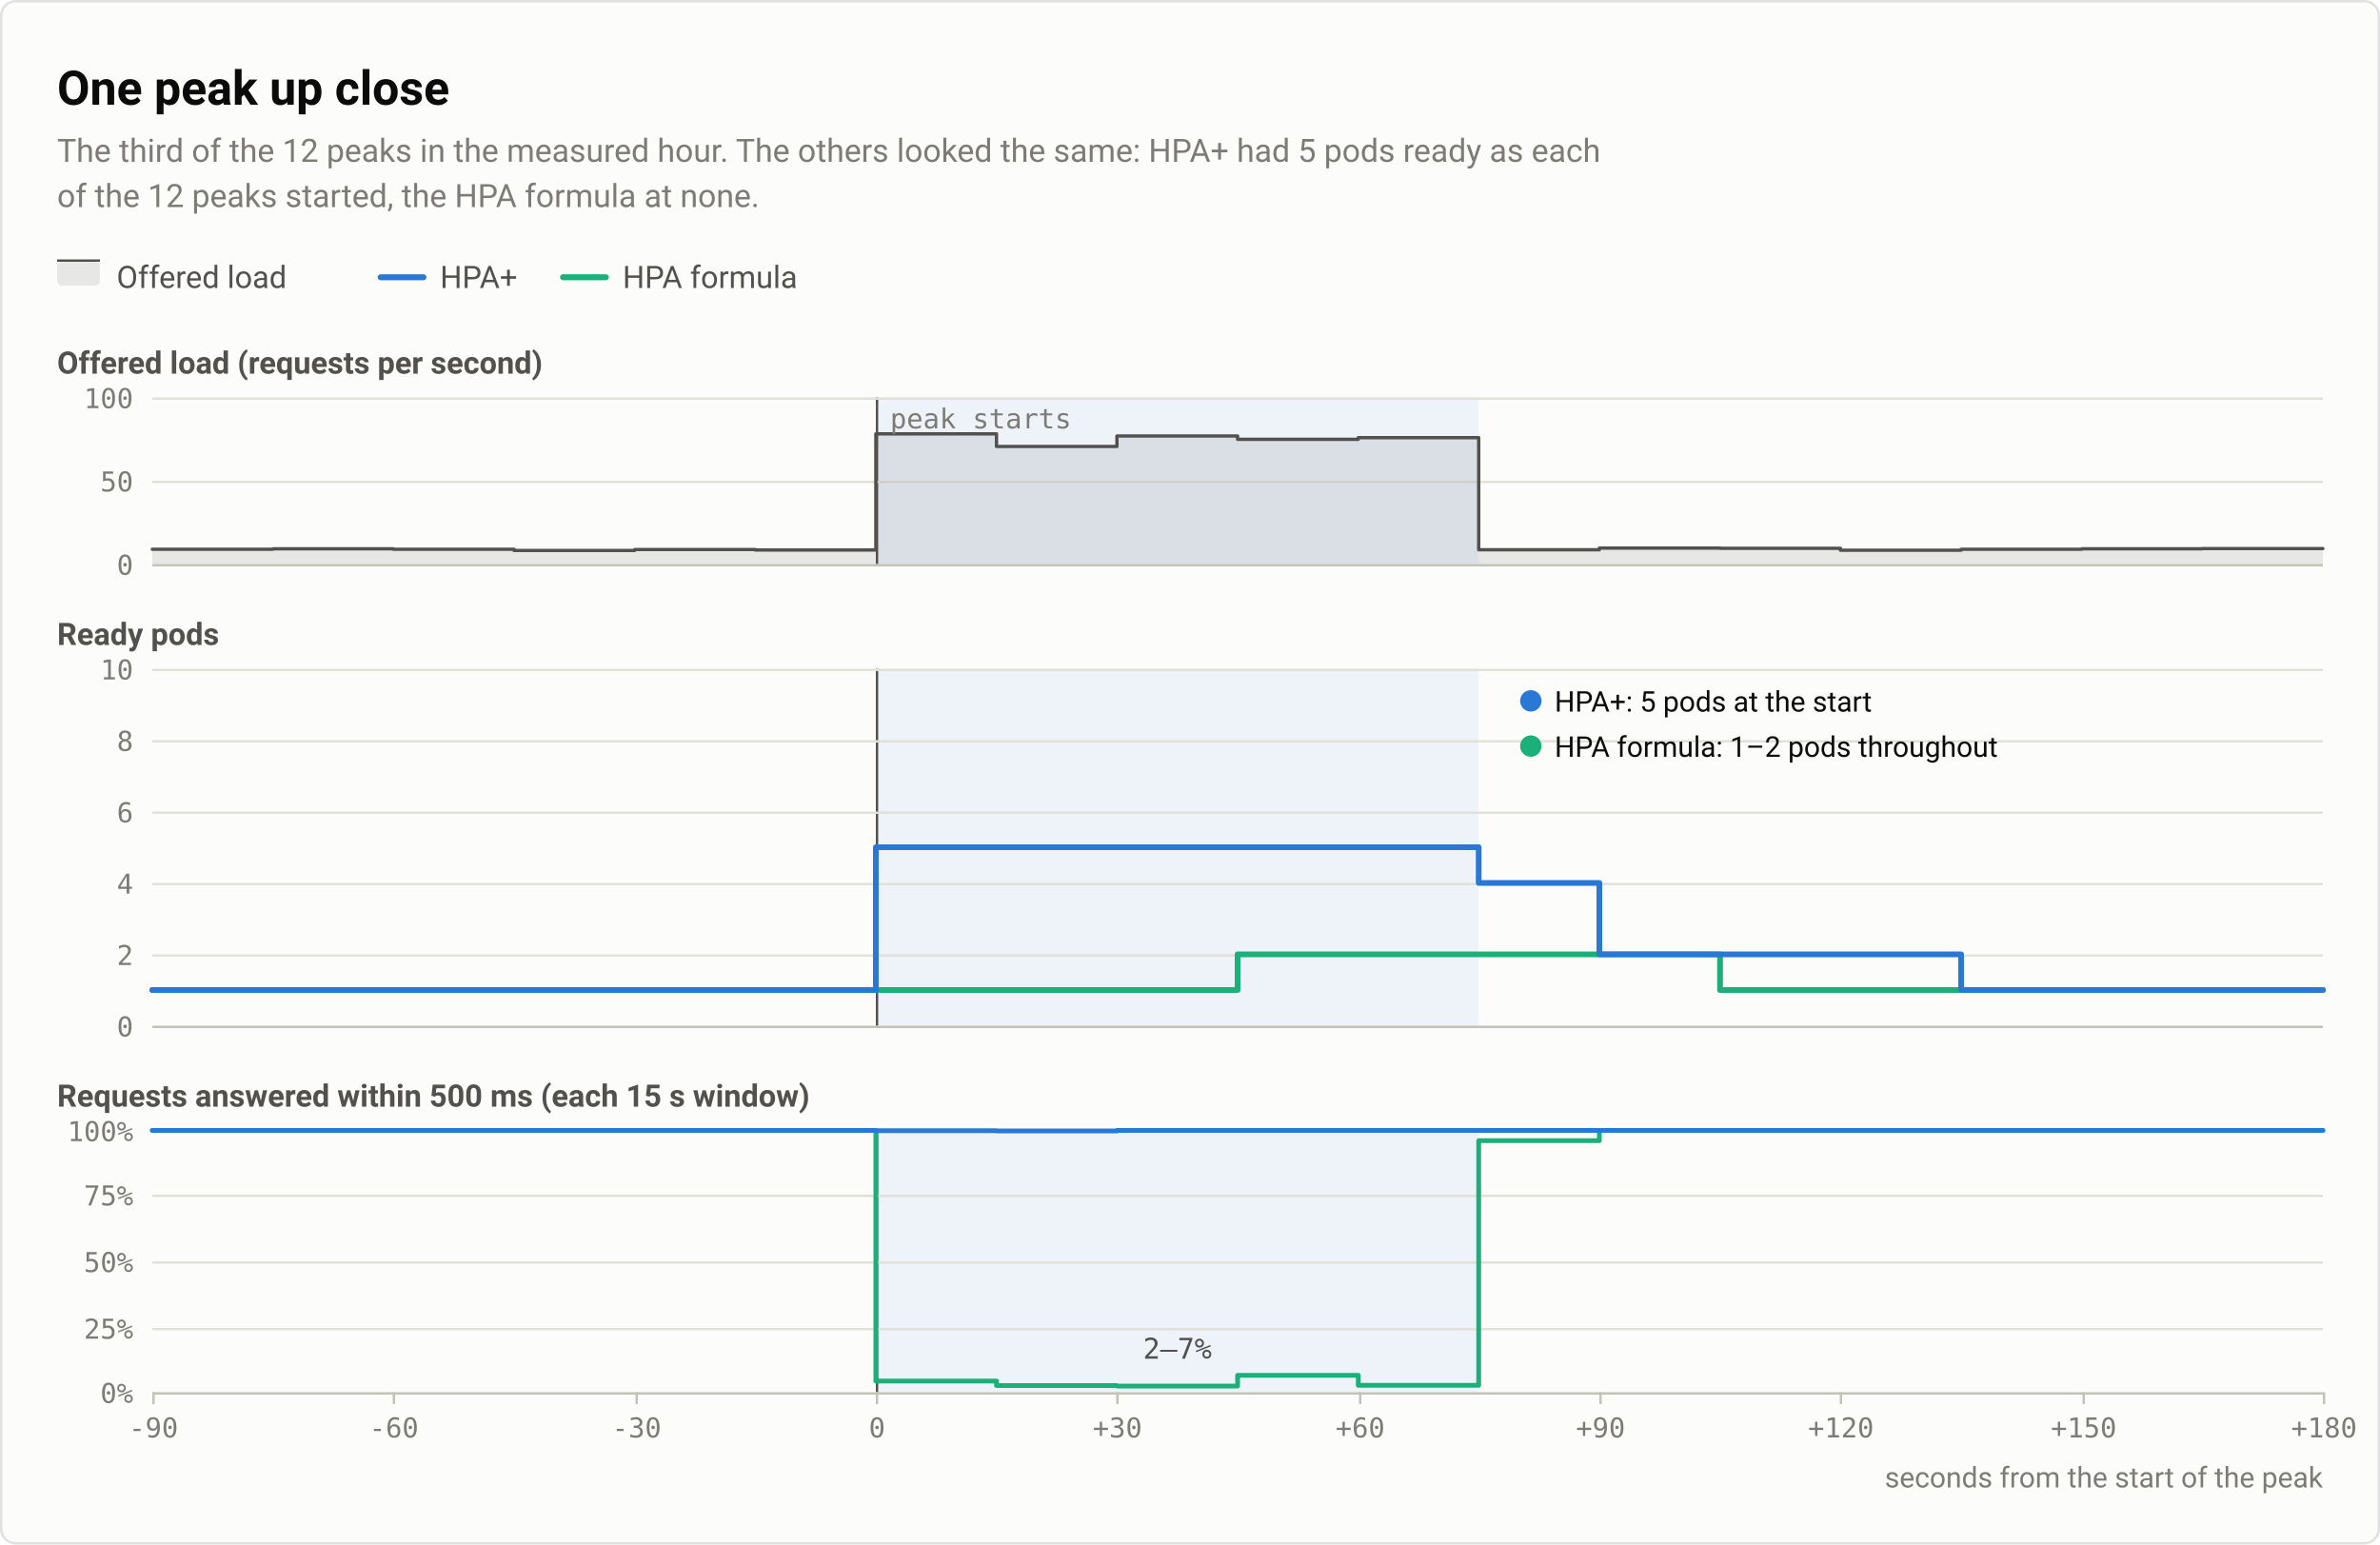
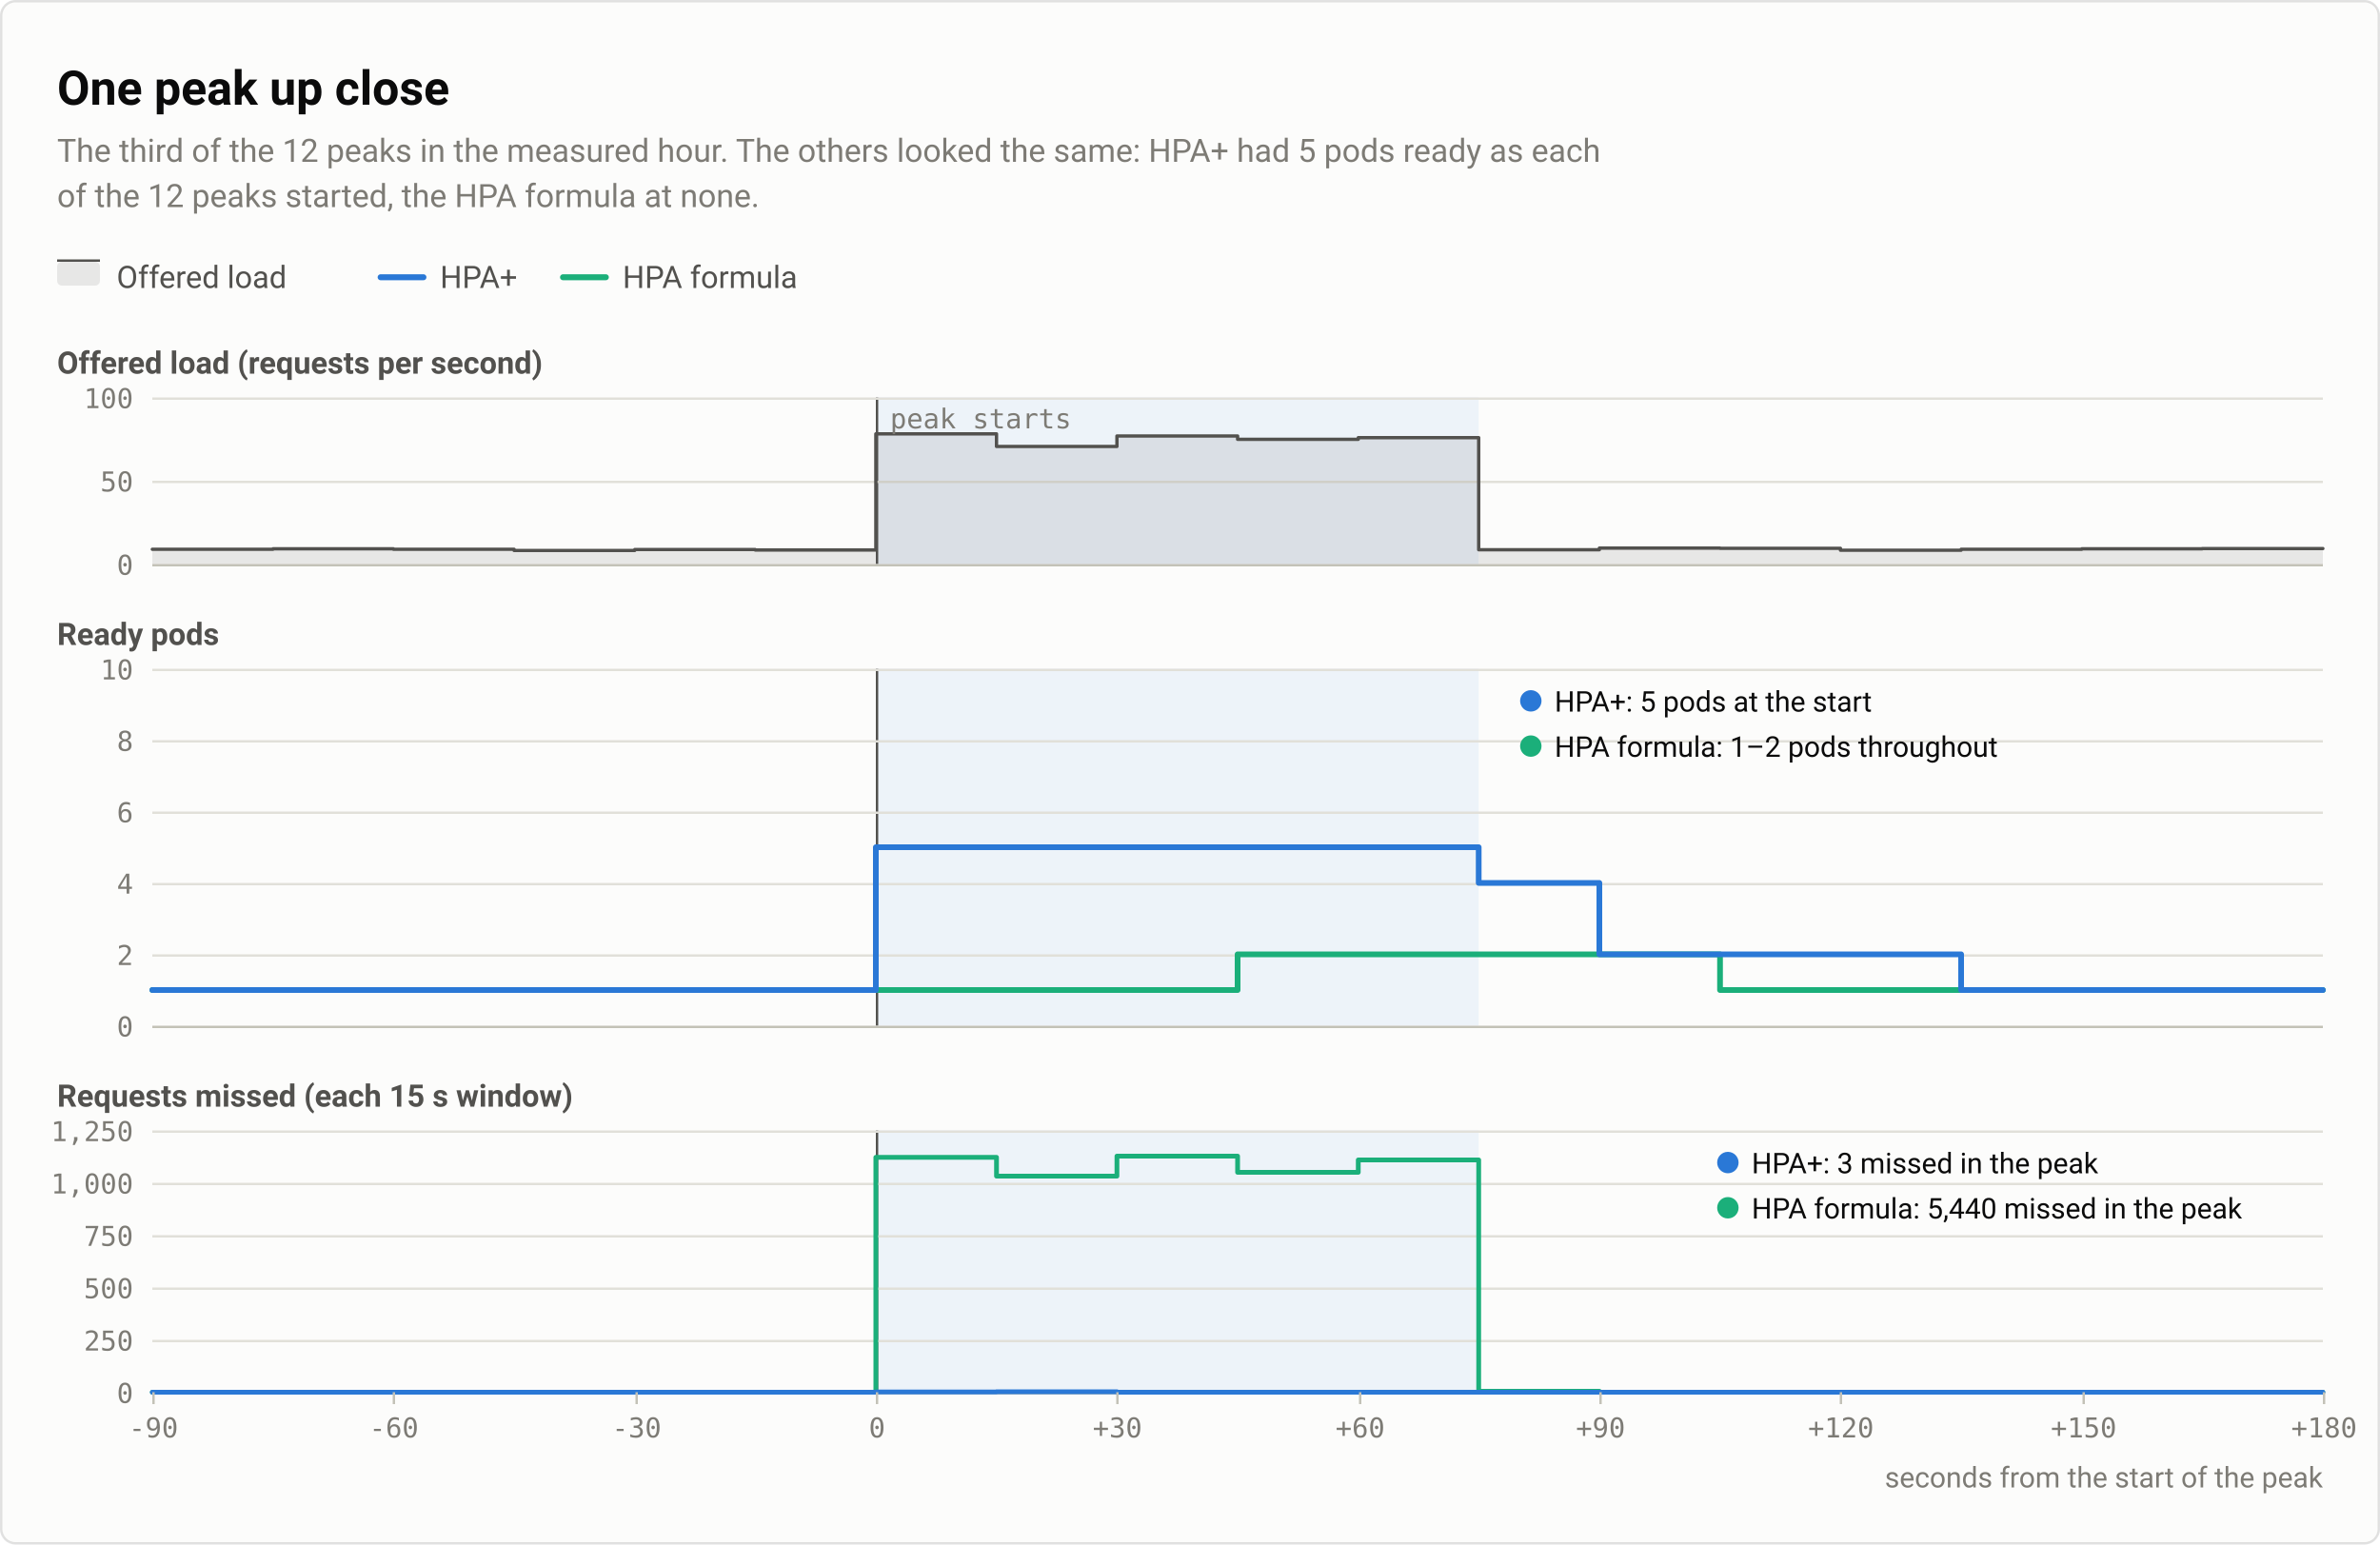
<svg xmlns="http://www.w3.org/2000/svg" width="1000" height="649" viewBox="0 0 1000 649" role="img" aria-labelledby="title desc">
  <style>text{font-family:"IBM Plex Sans",system-ui,-apple-system,"Segoe UI",Roboto,Helvetica,Arial,sans-serif}.display{font-family:"IBM Plex Sans Condensed","Arial Narrow",system-ui,-apple-system,"Segoe UI",Roboto,Helvetica,Arial,sans-serif;font-weight:600}.mono{font-family:"IBM Plex Mono",ui-monospace,"SF Mono",Menlo,Consolas,"DejaVu Sans Mono","Liberation Mono",monospace;font-variant-numeric:tabular-nums}.line{fill:none;stroke-linejoin:round;stroke-linecap:round}.hair{fill:none;stroke-width:1}.plane{fill:#f4f4f1}.card{fill:#fcfcfb;stroke:rgba(11,11,11,0.12)}.grid{stroke:#e1e0d9}.axis{stroke:#c3c2b7}.band{fill:rgba(42,120,214,0.07)}.ink{fill:#0b0b0b}.ink2{fill:#52514e}.muted{fill:#7d7b75}.l-cand{stroke:#2a78d6}.l-cpu{stroke:#eb6834}.l-react{stroke:#1baf7a}.l-load{stroke:#52514e}.f-load{fill:rgba(82,81,78,0.12)}.f-heavy{fill:rgba(82,81,78,0.36)}.f-seg{fill:#e1e0d9}.f-jump{fill:rgba(42,120,214,0.20)}.f-wcand{fill:rgba(42,120,214,0.30)}.f-wcpu{fill:rgba(235,104,52,0.30)}.f-wreact{fill:rgba(27,175,122,0.32)}.l-req{stroke:#0b0b0b}.f-cand{fill:#2a78d6}.f-cpu{fill:#eb6834}.f-react{fill:#1baf7a}.ring{stroke:#fcfcfb}.marker{stroke:#52514e}@media (prefers-color-scheme:dark){.plane{fill:#0f0f0e}.card{fill:#1a1a19;stroke:rgba(255,255,255,0.12)}.grid{stroke:#2c2c2a}.axis{stroke:#44443f}.band{fill:rgba(57,135,229,0.10)}.ink{fill:#f0efec}.ink2{fill:#c3c2b7}.muted{fill:#94928b}.l-cand{stroke:#3987e5}.l-cpu{stroke:#d95926}.l-react{stroke:#199e70}.l-load{stroke:#c3c2b7}.f-load{fill:rgba(195,194,183,0.12)}.f-heavy{fill:rgba(195,194,183,0.34)}.f-seg{fill:#2c2c2a}.f-jump{fill:rgba(57,135,229,0.28)}.f-wcand{fill:rgba(57,135,229,0.36)}.f-wcpu{fill:rgba(217,89,38,0.36)}.f-wreact{fill:rgba(25,158,112,0.40)}.l-req{stroke:#f0efec}.f-cand{fill:#3987e5}.f-cpu{fill:#d95926}.f-react{fill:#199e70}.ring{stroke:#1a1a19}.marker{stroke:#c3c2b7}}</style>
  <rect x="0.5" y="0.5" width="999" height="648" rx="6" class="card" />
  <text x="24.0" y="44.0" class="ink display" font-size="20">One peak up close</text>
  <text x="24.0" y="68.0" class="muted" font-size="13.5">The third of the 12 peaks in the measured hour. The others looked the same: HPA+ had 5 pods ready as each</text>
  <text x="24.0" y="87.0" class="muted" font-size="13.5">of the 12 peaks started, the HPA formula at none.</text>
  <rect x="24" y="110" width="18" height="10" rx="2" class="f-load" />
  <line x1="24" y1="109.5" x2="42" y2="109.5" class="hair l-load" stroke-width="1.5" />
  <text x="49.0" y="121.0" class="ink2" font-size="13">Offered load</text>
  <line x1="159.92" y1="116.5" x2="177.92" y2="116.5" class="line l-cand" stroke-width="2.5" />
  <text x="184.9" y="121.0" class="ink2" font-size="13">HPA+</text>
  <line x1="236.56" y1="116.5" x2="254.56" y2="116.5" class="line l-react" stroke-width="2.5" />
  <text x="261.6" y="121.0" class="ink2" font-size="13">HPA formula</text>
  <rect x="368.0" y="167" width="253.3" height="70" class="band" />
  <line x1="368.5" y1="167" x2="368.5" y2="237" class="hair marker" stroke-width="1" />
  <rect x="368.0" y="281" width="253.3" height="150" class="band" />
  <line x1="368.5" y1="281" x2="368.5" y2="431" class="hair marker" stroke-width="1" />
  <rect x="368.0" y="475" width="253.3" height="110" class="band" />
  <line x1="368.5" y1="475" x2="368.5" y2="585" class="hair marker" stroke-width="1" />
  <text x="24.0" y="157.0" class="ink2" font-size="13" font-weight="600">Offered load (requests per second)</text>
  <line x1="64" y1="237.5" x2="976" y2="237.5" class="hair axis" />
  <text x="56.0" y="241.5" class="muted mono" font-size="11.5" text-anchor="end">0</text>
  <line x1="64" y1="202.5" x2="976" y2="202.5" class="hair grid" />
  <text x="56.0" y="206.5" class="muted mono" font-size="11.5" text-anchor="end">50</text>
  <line x1="64" y1="167.5" x2="976" y2="167.5" class="hair grid" />
  <text x="56.0" y="171.5" class="muted mono" font-size="11.5" text-anchor="end">100</text>
  <path d="M64.0,237.0L64.0,230.8H114.7V230.6H165.3V230.8H216.0V231.3H266.7V230.9H317.3V231.1H368.0V182.3H418.7V187.6H469.3V183.2H520.0V184.6H570.7V183.9H621.3V231.0H672.0V230.3H722.7V230.4H773.3V231.2H824.0V230.8H874.7V230.6H925.3V230.5H976.0V237.0Z" class="f-load" />
  <path d="M64.0,230.8H114.7V230.6H165.3V230.8H216.0V231.3H266.7V230.9H317.3V231.1H368.0V182.3H418.7V187.6H469.3V183.2H520.0V184.6H570.7V183.9H621.3V231.0H672.0V230.3H722.7V230.4H773.3V231.2H824.0V230.8H874.7V230.6H925.3V230.5H976.0" class="line l-load" stroke-width="1.4" />
  <text x="374.0" y="180.0" class="muted mono" font-size="11.5">peak starts</text>
  <text x="24.0" y="271.0" class="ink2" font-size="13" font-weight="600">Ready pods</text>
  <line x1="64" y1="431.5" x2="976" y2="431.5" class="hair axis" />
  <text x="56.0" y="435.5" class="muted mono" font-size="11.5" text-anchor="end">0</text>
  <line x1="64" y1="401.5" x2="976" y2="401.5" class="hair grid" />
  <text x="56.0" y="405.5" class="muted mono" font-size="11.5" text-anchor="end">2</text>
  <line x1="64" y1="371.5" x2="976" y2="371.5" class="hair grid" />
  <text x="56.0" y="375.5" class="muted mono" font-size="11.5" text-anchor="end">4</text>
  <line x1="64" y1="341.5" x2="976" y2="341.5" class="hair grid" />
  <text x="56.0" y="345.5" class="muted mono" font-size="11.5" text-anchor="end">6</text>
  <line x1="64" y1="311.5" x2="976" y2="311.5" class="hair grid" />
  <text x="56.0" y="315.5" class="muted mono" font-size="11.5" text-anchor="end">8</text>
  <line x1="64" y1="281.5" x2="976" y2="281.5" class="hair grid" />
  <text x="56.0" y="285.5" class="muted mono" font-size="11.5" text-anchor="end">10</text>
  <path d="M64.0,416.0H114.7V416.0H165.3V416.0H216.0V416.0H266.7V416.0H317.3V416.0H368.0V416.0H418.7V416.0H469.3V416.0H520.0V401.0H570.7V401.0H621.3V401.0H672.0V401.0H722.7V416.0H773.3V416.0H824.0V416.0H874.7V416.0H925.3V416.0H976.0" class="line l-react" stroke-width="2.4" />
  <path d="M64.0,416.0H114.7V416.0H165.3V416.0H216.0V416.0H266.7V416.0H317.3V416.0H368.0V356.0H418.7V356.0H469.3V356.0H520.0V356.0H570.7V356.0H621.3V371.0H672.0V401.0H722.7V401.0H773.3V401.0H824.0V416.0H874.7V416.0H925.3V416.0H976.0" class="line l-cand" stroke-width="2.4" />
  <circle cx="643.2" cy="294.5" r="4.5" class="f-cand" />
  <text x="653.2" y="299.0" class="ink" font-size="12">HPA+: 5 pods at the start</text>
  <circle cx="643.2" cy="313.5" r="4.5" class="f-react" />
  <text x="653.2" y="318.0" class="ink" font-size="12">HPA formula: 1–2 pods throughout</text>
-   <text x="24.0" y="465.0" class="ink2" font-size="13" font-weight="600">Requests answered within 500 ms (each 15 s window)</text>
+   <text x="24.0" y="465.0" class="ink2" font-size="13" font-weight="600">Requests missed (each 15 s window)</text>
  <line x1="64" y1="585.5" x2="976" y2="585.5" class="hair axis" />
-   <text x="56.0" y="589.5" class="muted mono" font-size="11.5" text-anchor="end">0%</text>
-   <line x1="64" y1="558.5" x2="976" y2="558.5" class="hair grid" />
-   <text x="56.0" y="562.5" class="muted mono" font-size="11.5" text-anchor="end">25%</text>
-   <line x1="64" y1="530.5" x2="976" y2="530.5" class="hair grid" />
-   <text x="56.0" y="534.5" class="muted mono" font-size="11.5" text-anchor="end">50%</text>
-   <line x1="64" y1="502.5" x2="976" y2="502.5" class="hair grid" />
-   <text x="56.0" y="506.5" class="muted mono" font-size="11.5" text-anchor="end">75%</text>
+   <text x="56.0" y="589.5" class="muted mono" font-size="11.5" text-anchor="end">0</text>
+   <line x1="64" y1="563.5" x2="976" y2="563.5" class="hair grid" />
+   <text x="56.0" y="567.5" class="muted mono" font-size="11.5" text-anchor="end">250</text>
+   <line x1="64" y1="541.5" x2="976" y2="541.5" class="hair grid" />
+   <text x="56.0" y="545.5" class="muted mono" font-size="11.5" text-anchor="end">500</text>
+   <line x1="64" y1="519.5" x2="976" y2="519.5" class="hair grid" />
+   <text x="56.0" y="523.5" class="muted mono" font-size="11.5" text-anchor="end">750</text>
+   <line x1="64" y1="497.5" x2="976" y2="497.5" class="hair grid" />
+   <text x="56.0" y="501.5" class="muted mono" font-size="11.5" text-anchor="end">1,000</text>
  <line x1="64" y1="475.5" x2="976" y2="475.5" class="hair grid" />
-   <text x="56.0" y="479.5" class="muted mono" font-size="11.5" text-anchor="end">100%</text>
-   <path d="M64.0,475.0H114.7V475.0H165.3V475.0H216.0V475.0H266.7V475.0H317.3V475.0H368.0V580.3H418.7V582.2H469.3V582.4H520.0V577.9H570.7V582.1H621.3V479.3H672.0V475.0H722.7V475.0H773.3V475.0H824.0V475.0H874.7V475.0H925.3V475.0H976.0" class="line l-react" stroke-width="2" />
-   <path d="M64.0,475.0H114.7V475.0H165.3V475.0H216.0V475.0H266.7V475.0H317.3V475.0H368.0V475.1H418.7V475.2H469.3V475.0H520.0V475.0H570.7V475.0H621.3V475.0H672.0V475.0H722.7V475.0H773.3V475.0H824.0V475.0H874.7V475.0H925.3V475.0H976.0" class="line l-cand" stroke-width="2" />
-   <text x="494.7" y="570.9" class="ink2 mono" font-size="12" text-anchor="middle">2–7%</text>
+   <text x="56.0" y="479.5" class="muted mono" font-size="11.5" text-anchor="end">1,250</text>
+   <path d="M64.0,585.0H114.7V585.0H165.3V585.0H216.0V585.0H266.7V585.0H317.3V585.0H368.0V486.3H418.7V494.2H469.3V485.8H520.0V492.6H570.7V487.4H621.3V584.6H672.0V585.0H722.7V585.0H773.3V585.0H824.0V585.0H874.7V585.0H925.3V585.0H976.0" class="line l-react" stroke-width="2" />
+   <path d="M64.0,585.0H114.7V585.0H165.3V585.0H216.0V585.0H266.7V585.0H317.3V585.0H368.0V584.9H418.7V584.8H469.3V585.0H520.0V585.0H570.7V585.0H621.3V585.0H672.0V585.0H722.7V585.0H773.3V585.0H824.0V585.0H874.7V585.0H925.3V585.0H976.0" class="line l-cand" stroke-width="2" />
+   <circle cx="726.0" cy="488.5" r="4.5" class="f-cand" />
+   <text x="736.0" y="493.0" class="ink" font-size="12">HPA+: 3 missed in the peak</text>
+   <circle cx="726.0" cy="507.5" r="4.5" class="f-react" />
+   <text x="736.0" y="512.0" class="ink" font-size="12">HPA formula: 5,440 missed in the peak</text>
  <line x1="64.5" y1="585" x2="64.5" y2="590" class="hair axis" />
  <text x="64.5" y="604.0" class="muted mono" font-size="11.5" text-anchor="middle">-90</text>
  <line x1="165.5" y1="585" x2="165.5" y2="590" class="hair axis" />
  <text x="165.5" y="604.0" class="muted mono" font-size="11.5" text-anchor="middle">-60</text>
  <line x1="267.5" y1="585" x2="267.5" y2="590" class="hair axis" />
  <text x="267.5" y="604.0" class="muted mono" font-size="11.5" text-anchor="middle">-30</text>
  <line x1="368.5" y1="585" x2="368.5" y2="590" class="hair axis" />
  <text x="368.5" y="604.0" class="muted mono" font-size="11.5" text-anchor="middle">0</text>
  <line x1="469.5" y1="585" x2="469.5" y2="590" class="hair axis" />
  <text x="469.5" y="604.0" class="muted mono" font-size="11.5" text-anchor="middle">+30</text>
  <line x1="571.5" y1="585" x2="571.5" y2="590" class="hair axis" />
  <text x="571.5" y="604.0" class="muted mono" font-size="11.5" text-anchor="middle">+60</text>
  <line x1="672.5" y1="585" x2="672.5" y2="590" class="hair axis" />
  <text x="672.5" y="604.0" class="muted mono" font-size="11.5" text-anchor="middle">+90</text>
  <line x1="773.5" y1="585" x2="773.5" y2="590" class="hair axis" />
  <text x="773.5" y="604.0" class="muted mono" font-size="11.5" text-anchor="middle">+120</text>
  <line x1="875.5" y1="585" x2="875.5" y2="590" class="hair axis" />
  <text x="875.5" y="604.0" class="muted mono" font-size="11.5" text-anchor="middle">+150</text>
  <line x1="976.5" y1="585" x2="976.5" y2="590" class="hair axis" />
  <text x="976.5" y="604.0" class="muted mono" font-size="11.5" text-anchor="middle">+180</text>
  <text x="976.0" y="625.0" class="muted" font-size="12" text-anchor="end">seconds from the start of the peak</text>
</svg>
